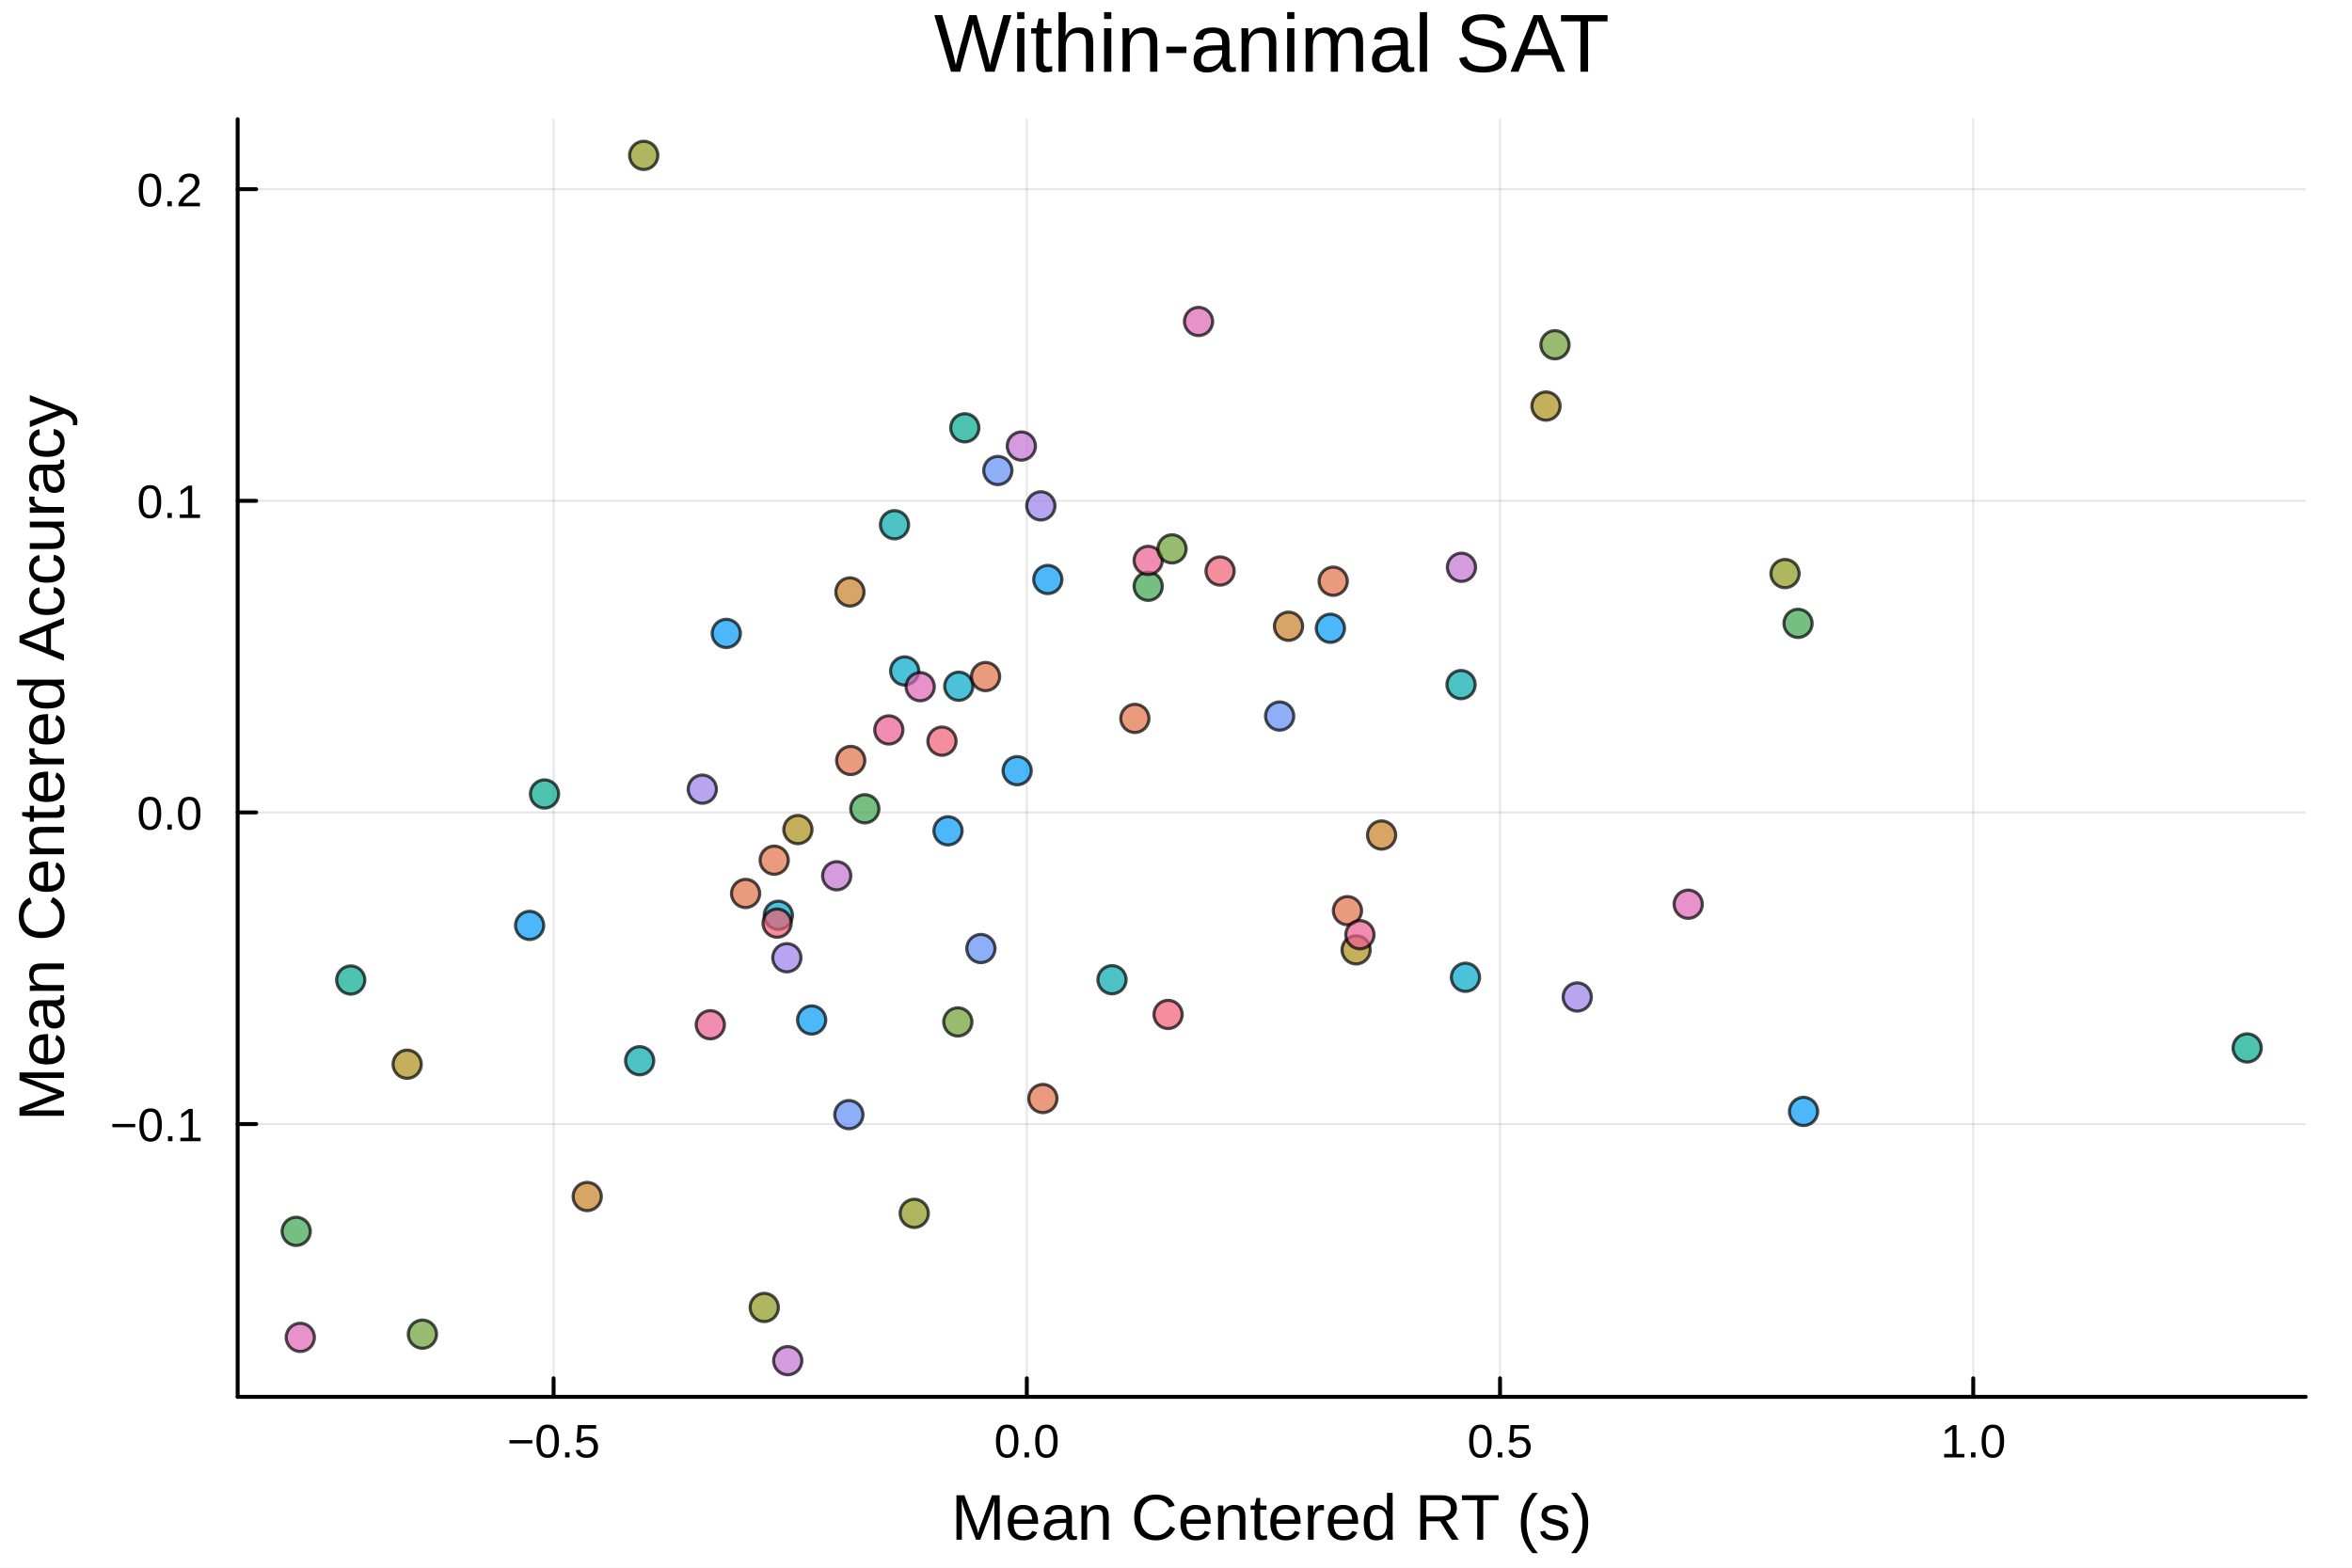
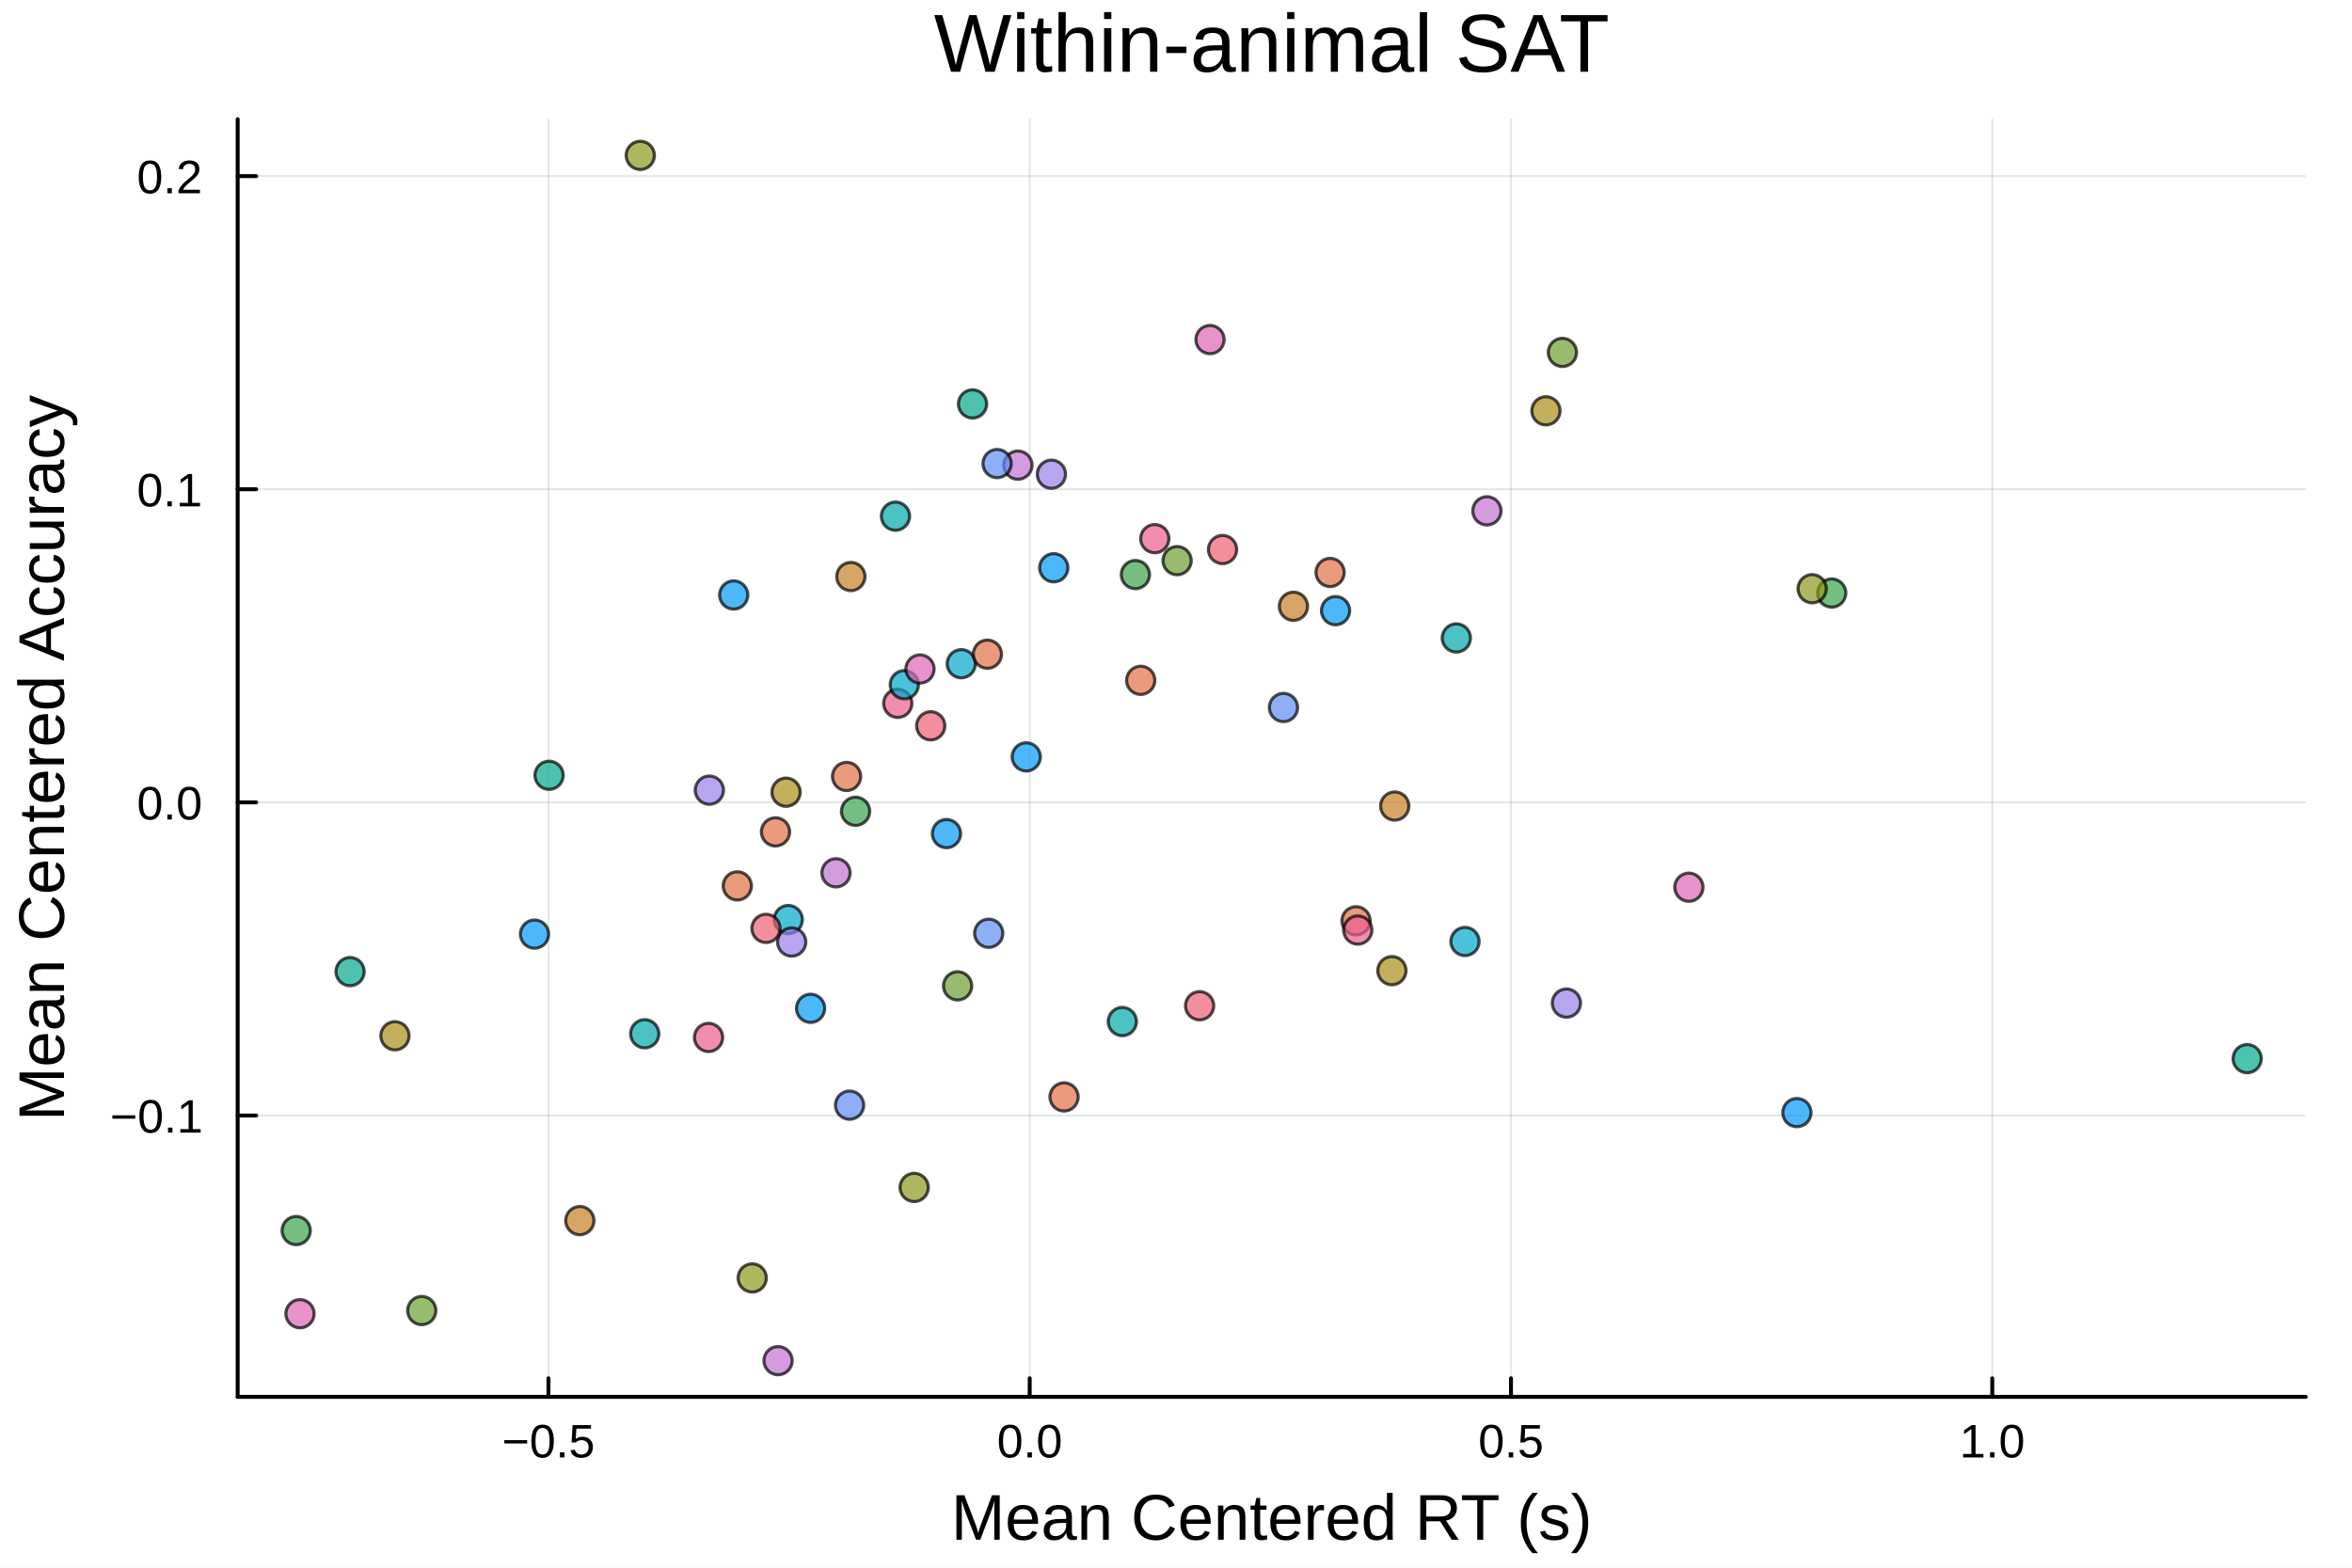
<svg xmlns="http://www.w3.org/2000/svg" width="600" height="400" viewBox="0 0 2400 1600">
  <defs>
-     <clipPath id="clip030">
+     <clipPath id="clip350">
      <rect x="0" y="0" width="2400" height="1600" />
    </clipPath>
  </defs>
-   <path clip-path="url(#clip030)" d="M0 1600 L2400 1600 L2400 0 L0 0  Z" fill="#ffffff" fill-rule="evenodd" fill-opacity="1" />
+   <path clip-path="url(#clip350)" d="M0 1600 L2400 1600 L2400 0 L0 0  Z" fill="#ffffff" fill-rule="evenodd" fill-opacity="1" />
  <defs>
-     <clipPath id="clip031">
+     <clipPath id="clip351">
      <rect x="480" y="0" width="1681" height="1600" />
    </clipPath>
  </defs>
-   <path clip-path="url(#clip030)" d="M242.516 1425.62 L2352.76 1425.62 L2352.76 121.675 L242.516 121.675  Z" fill="#ffffff" fill-rule="evenodd" fill-opacity="1" />
+   <path clip-path="url(#clip350)" d="M242.516 1425.62 L2352.76 1425.62 L2352.76 121.675 L242.516 121.675  Z" fill="#ffffff" fill-rule="evenodd" fill-opacity="1" />
  <defs>
-     <clipPath id="clip032">
+     <clipPath id="clip352">
      <rect x="242" y="121" width="2111" height="1305" />
    </clipPath>
  </defs>
-   <polyline clip-path="url(#clip032)" style="stroke:#000000; stroke-linecap:round; stroke-linejoin:round; stroke-width:2; stroke-opacity:0.1; fill:none" points="564.891,1425.62 564.891,121.675 " />
-   <polyline clip-path="url(#clip032)" style="stroke:#000000; stroke-linecap:round; stroke-linejoin:round; stroke-width:2; stroke-opacity:0.1; fill:none" points="1047.76,1425.62 1047.76,121.675 " />
-   <polyline clip-path="url(#clip032)" style="stroke:#000000; stroke-linecap:round; stroke-linejoin:round; stroke-width:2; stroke-opacity:0.1; fill:none" points="1530.64,1425.62 1530.64,121.675 " />
-   <polyline clip-path="url(#clip032)" style="stroke:#000000; stroke-linecap:round; stroke-linejoin:round; stroke-width:2; stroke-opacity:0.1; fill:none" points="2013.51,1425.62 2013.51,121.675 " />
-   <polyline clip-path="url(#clip032)" style="stroke:#000000; stroke-linecap:round; stroke-linejoin:round; stroke-width:2; stroke-opacity:0.1; fill:none" points="242.516,1147.24 2352.76,1147.24 " />
-   <polyline clip-path="url(#clip032)" style="stroke:#000000; stroke-linecap:round; stroke-linejoin:round; stroke-width:2; stroke-opacity:0.1; fill:none" points="242.516,829.186 2352.76,829.186 " />
-   <polyline clip-path="url(#clip032)" style="stroke:#000000; stroke-linecap:round; stroke-linejoin:round; stroke-width:2; stroke-opacity:0.1; fill:none" points="242.516,511.137 2352.76,511.137 " />
-   <polyline clip-path="url(#clip032)" style="stroke:#000000; stroke-linecap:round; stroke-linejoin:round; stroke-width:2; stroke-opacity:0.1; fill:none" points="242.516,193.088 2352.76,193.088 " />
-   <polyline clip-path="url(#clip030)" style="stroke:#000000; stroke-linecap:round; stroke-linejoin:round; stroke-width:4; stroke-opacity:1; fill:none" points="242.516,1425.62 2352.76,1425.62 " />
-   <polyline clip-path="url(#clip030)" style="stroke:#000000; stroke-linecap:round; stroke-linejoin:round; stroke-width:4; stroke-opacity:1; fill:none" points="564.891,1425.62 564.891,1406.72 " />
-   <polyline clip-path="url(#clip030)" style="stroke:#000000; stroke-linecap:round; stroke-linejoin:round; stroke-width:4; stroke-opacity:1; fill:none" points="1047.76,1425.62 1047.76,1406.72 " />
-   <polyline clip-path="url(#clip030)" style="stroke:#000000; stroke-linecap:round; stroke-linejoin:round; stroke-width:4; stroke-opacity:1; fill:none" points="1530.64,1425.62 1530.64,1406.72 " />
-   <polyline clip-path="url(#clip030)" style="stroke:#000000; stroke-linecap:round; stroke-linejoin:round; stroke-width:4; stroke-opacity:1; fill:none" points="2013.51,1425.62 2013.51,1406.72 " />
-   <g clip-path="url(#clip030)">
-     <text style="fill:#000000; fill-opacity:1; font-family:Arial,Helvetica Neue,Helvetica,sans-serif; font-size:48px; text-anchor:middle;" transform="rotate(0, 564.891, 1487.47)" x="564.891" y="1487.47">−0.5</text>
+   <polyline clip-path="url(#clip352)" style="stroke:#000000; stroke-linecap:round; stroke-linejoin:round; stroke-width:2; stroke-opacity:0.1; fill:none" points="559.638,1425.62 559.638,121.675 " />
+   <polyline clip-path="url(#clip352)" style="stroke:#000000; stroke-linecap:round; stroke-linejoin:round; stroke-width:2; stroke-opacity:0.1; fill:none" points="1050.73,1425.62 1050.73,121.675 " />
+   <polyline clip-path="url(#clip352)" style="stroke:#000000; stroke-linecap:round; stroke-linejoin:round; stroke-width:2; stroke-opacity:0.1; fill:none" points="1541.82,1425.62 1541.82,121.675 " />
+   <polyline clip-path="url(#clip352)" style="stroke:#000000; stroke-linecap:round; stroke-linejoin:round; stroke-width:2; stroke-opacity:0.1; fill:none" points="2032.92,1425.62 2032.92,121.675 " />
+   <polyline clip-path="url(#clip352)" style="stroke:#000000; stroke-linecap:round; stroke-linejoin:round; stroke-width:2; stroke-opacity:0.1; fill:none" points="242.516,1138.49 2352.76,1138.49 " />
+   <polyline clip-path="url(#clip352)" style="stroke:#000000; stroke-linecap:round; stroke-linejoin:round; stroke-width:2; stroke-opacity:0.1; fill:none" points="242.516,818.907 2352.76,818.907 " />
+   <polyline clip-path="url(#clip352)" style="stroke:#000000; stroke-linecap:round; stroke-linejoin:round; stroke-width:2; stroke-opacity:0.1; fill:none" points="242.516,499.329 2352.76,499.329 " />
+   <polyline clip-path="url(#clip352)" style="stroke:#000000; stroke-linecap:round; stroke-linejoin:round; stroke-width:2; stroke-opacity:0.1; fill:none" points="242.516,179.751 2352.76,179.751 " />
+   <polyline clip-path="url(#clip350)" style="stroke:#000000; stroke-linecap:round; stroke-linejoin:round; stroke-width:4; stroke-opacity:1; fill:none" points="242.516,1425.62 2352.76,1425.62 " />
+   <polyline clip-path="url(#clip350)" style="stroke:#000000; stroke-linecap:round; stroke-linejoin:round; stroke-width:4; stroke-opacity:1; fill:none" points="559.638,1425.62 559.638,1406.72 " />
+   <polyline clip-path="url(#clip350)" style="stroke:#000000; stroke-linecap:round; stroke-linejoin:round; stroke-width:4; stroke-opacity:1; fill:none" points="1050.73,1425.62 1050.73,1406.72 " />
+   <polyline clip-path="url(#clip350)" style="stroke:#000000; stroke-linecap:round; stroke-linejoin:round; stroke-width:4; stroke-opacity:1; fill:none" points="1541.82,1425.62 1541.82,1406.72 " />
+   <polyline clip-path="url(#clip350)" style="stroke:#000000; stroke-linecap:round; stroke-linejoin:round; stroke-width:4; stroke-opacity:1; fill:none" points="2032.92,1425.62 2032.92,1406.72 " />
+   <g clip-path="url(#clip350)">
+     <text style="fill:#000000; fill-opacity:1; font-family:Arial,Helvetica Neue,Helvetica,sans-serif; font-size:48px; text-anchor:middle;" transform="rotate(0, 559.638, 1487.47)" x="559.638" y="1487.47">−0.5</text>
  </g>
-   <g clip-path="url(#clip030)">
-     <text style="fill:#000000; fill-opacity:1; font-family:Arial,Helvetica Neue,Helvetica,sans-serif; font-size:48px; text-anchor:middle;" transform="rotate(0, 1047.76, 1487.47)" x="1047.76" y="1487.47">0.0</text>
+   <g clip-path="url(#clip350)">
+     <text style="fill:#000000; fill-opacity:1; font-family:Arial,Helvetica Neue,Helvetica,sans-serif; font-size:48px; text-anchor:middle;" transform="rotate(0, 1050.73, 1487.47)" x="1050.73" y="1487.47">0.0</text>
  </g>
-   <g clip-path="url(#clip030)">
-     <text style="fill:#000000; fill-opacity:1; font-family:Arial,Helvetica Neue,Helvetica,sans-serif; font-size:48px; text-anchor:middle;" transform="rotate(0, 1530.64, 1487.47)" x="1530.64" y="1487.47">0.5</text>
+   <g clip-path="url(#clip350)">
+     <text style="fill:#000000; fill-opacity:1; font-family:Arial,Helvetica Neue,Helvetica,sans-serif; font-size:48px; text-anchor:middle;" transform="rotate(0, 1541.82, 1487.47)" x="1541.82" y="1487.47">0.5</text>
  </g>
-   <g clip-path="url(#clip030)">
-     <text style="fill:#000000; fill-opacity:1; font-family:Arial,Helvetica Neue,Helvetica,sans-serif; font-size:48px; text-anchor:middle;" transform="rotate(0, 2013.51, 1487.47)" x="2013.51" y="1487.47">1.0</text>
+   <g clip-path="url(#clip350)">
+     <text style="fill:#000000; fill-opacity:1; font-family:Arial,Helvetica Neue,Helvetica,sans-serif; font-size:48px; text-anchor:middle;" transform="rotate(0, 2032.92, 1487.47)" x="2032.92" y="1487.47">1.0</text>
  </g>
-   <g clip-path="url(#clip030)">
+   <g clip-path="url(#clip350)">
    <text style="fill:#000000; fill-opacity:1; font-family:Arial,Helvetica Neue,Helvetica,sans-serif; font-size:66px; text-anchor:middle;" transform="rotate(0, 1297.64, 1571.48)" x="1297.64" y="1571.48">Mean Centered RT (s)</text>
  </g>
-   <polyline clip-path="url(#clip030)" style="stroke:#000000; stroke-linecap:round; stroke-linejoin:round; stroke-width:4; stroke-opacity:1; fill:none" points="242.516,1425.62 242.516,121.675 " />
-   <polyline clip-path="url(#clip030)" style="stroke:#000000; stroke-linecap:round; stroke-linejoin:round; stroke-width:4; stroke-opacity:1; fill:none" points="242.516,1147.24 261.414,1147.24 " />
-   <polyline clip-path="url(#clip030)" style="stroke:#000000; stroke-linecap:round; stroke-linejoin:round; stroke-width:4; stroke-opacity:1; fill:none" points="242.516,829.186 261.414,829.186 " />
-   <polyline clip-path="url(#clip030)" style="stroke:#000000; stroke-linecap:round; stroke-linejoin:round; stroke-width:4; stroke-opacity:1; fill:none" points="242.516,511.137 261.414,511.137 " />
-   <polyline clip-path="url(#clip030)" style="stroke:#000000; stroke-linecap:round; stroke-linejoin:round; stroke-width:4; stroke-opacity:1; fill:none" points="242.516,193.088 261.414,193.088 " />
-   <g clip-path="url(#clip030)">
-     <text style="fill:#000000; fill-opacity:1; font-family:Arial,Helvetica Neue,Helvetica,sans-serif; font-size:48px; text-anchor:middle;" transform="rotate(0, 159.682, 1164.74)" x="159.682" y="1164.74">−0.1</text>
+   <polyline clip-path="url(#clip350)" style="stroke:#000000; stroke-linecap:round; stroke-linejoin:round; stroke-width:4; stroke-opacity:1; fill:none" points="242.516,1425.62 242.516,121.675 " />
+   <polyline clip-path="url(#clip350)" style="stroke:#000000; stroke-linecap:round; stroke-linejoin:round; stroke-width:4; stroke-opacity:1; fill:none" points="242.516,1138.49 261.414,1138.49 " />
+   <polyline clip-path="url(#clip350)" style="stroke:#000000; stroke-linecap:round; stroke-linejoin:round; stroke-width:4; stroke-opacity:1; fill:none" points="242.516,818.907 261.414,818.907 " />
+   <polyline clip-path="url(#clip350)" style="stroke:#000000; stroke-linecap:round; stroke-linejoin:round; stroke-width:4; stroke-opacity:1; fill:none" points="242.516,499.329 261.414,499.329 " />
+   <polyline clip-path="url(#clip350)" style="stroke:#000000; stroke-linecap:round; stroke-linejoin:round; stroke-width:4; stroke-opacity:1; fill:none" points="242.516,179.751 261.414,179.751 " />
+   <g clip-path="url(#clip350)">
+     <text style="fill:#000000; fill-opacity:1; font-family:Arial,Helvetica Neue,Helvetica,sans-serif; font-size:48px; text-anchor:middle;" transform="rotate(0, 159.682, 1155.99)" x="159.682" y="1155.99">−0.1</text>
  </g>
-   <g clip-path="url(#clip030)">
-     <text style="fill:#000000; fill-opacity:1; font-family:Arial,Helvetica Neue,Helvetica,sans-serif; font-size:48px; text-anchor:middle;" transform="rotate(0, 173.064, 846.686)" x="173.064" y="846.686">0.0</text>
+   <g clip-path="url(#clip350)">
+     <text style="fill:#000000; fill-opacity:1; font-family:Arial,Helvetica Neue,Helvetica,sans-serif; font-size:48px; text-anchor:middle;" transform="rotate(0, 173.064, 836.407)" x="173.064" y="836.407">0.0</text>
  </g>
-   <g clip-path="url(#clip030)">
-     <text style="fill:#000000; fill-opacity:1; font-family:Arial,Helvetica Neue,Helvetica,sans-serif; font-size:48px; text-anchor:middle;" transform="rotate(0, 173.064, 528.637)" x="173.064" y="528.637">0.1</text>
+   <g clip-path="url(#clip350)">
+     <text style="fill:#000000; fill-opacity:1; font-family:Arial,Helvetica Neue,Helvetica,sans-serif; font-size:48px; text-anchor:middle;" transform="rotate(0, 173.064, 516.829)" x="173.064" y="516.829">0.1</text>
  </g>
-   <g clip-path="url(#clip030)">
-     <text style="fill:#000000; fill-opacity:1; font-family:Arial,Helvetica Neue,Helvetica,sans-serif; font-size:48px; text-anchor:middle;" transform="rotate(0, 173.064, 210.588)" x="173.064" y="210.588">0.2</text>
+   <g clip-path="url(#clip350)">
+     <text style="fill:#000000; fill-opacity:1; font-family:Arial,Helvetica Neue,Helvetica,sans-serif; font-size:48px; text-anchor:middle;" transform="rotate(0, 173.064, 197.251)" x="173.064" y="197.251">0.2</text>
  </g>
-   <g clip-path="url(#clip030)">
+   <g clip-path="url(#clip350)">
    <text style="fill:#000000; fill-opacity:1; font-family:Arial,Helvetica Neue,Helvetica,sans-serif; font-size:66px; text-anchor:middle;" transform="rotate(-90, 65.2861, 773.647)" x="65.286" y="773.647">Mean Centered Accuracy</text>
  </g>
-   <g clip-path="url(#clip030)">
+   <g clip-path="url(#clip350)">
    <text style="fill:#000000; fill-opacity:1; font-family:Arial,Helvetica Neue,Helvetica,sans-serif; font-size:84px; text-anchor:middle;" transform="rotate(0, 1297.64, 73.2)" x="1297.64" y="73.2">Within-animal SAT</text>
  </g>
-   <circle clip-path="url(#clip032)" cx="1037.93" cy="786.568" r="14.4" fill="#009af9" fill-rule="evenodd" fill-opacity="0.7" stroke="#000000" stroke-opacity="0.7" stroke-width="3.2" />
-   <circle clip-path="url(#clip032)" cx="1357.56" cy="641.219" r="14.4" fill="#009af9" fill-rule="evenodd" fill-opacity="0.7" stroke="#000000" stroke-opacity="0.7" stroke-width="3.2" />
-   <circle clip-path="url(#clip032)" cx="828.204" cy="1041.01" r="14.4" fill="#009af9" fill-rule="evenodd" fill-opacity="0.7" stroke="#000000" stroke-opacity="0.7" stroke-width="3.2" />
-   <circle clip-path="url(#clip032)" cx="967.356" cy="847.951" r="14.4" fill="#009af9" fill-rule="evenodd" fill-opacity="0.7" stroke="#000000" stroke-opacity="0.7" stroke-width="3.2" />
-   <circle clip-path="url(#clip032)" cx="790.002" cy="877.927" r="14.4" fill="#e26f46" fill-rule="evenodd" fill-opacity="0.7" stroke="#000000" stroke-opacity="0.7" stroke-width="3.2" />
-   <circle clip-path="url(#clip032)" cx="1158.02" cy="733.215" r="14.4" fill="#e26f46" fill-rule="evenodd" fill-opacity="0.7" stroke="#000000" stroke-opacity="0.7" stroke-width="3.2" />
-   <circle clip-path="url(#clip032)" cx="1374.96" cy="929.451" r="14.4" fill="#e26f46" fill-rule="evenodd" fill-opacity="0.7" stroke="#000000" stroke-opacity="0.7" stroke-width="3.2" />
-   <circle clip-path="url(#clip032)" cx="868.065" cy="776.152" r="14.4" fill="#e26f46" fill-rule="evenodd" fill-opacity="0.7" stroke="#000000" stroke-opacity="0.7" stroke-width="3.2" />
-   <circle clip-path="url(#clip032)" cx="302.24" cy="1256.72" r="14.4" fill="#3da44d" fill-rule="evenodd" fill-opacity="0.7" stroke="#000000" stroke-opacity="0.7" stroke-width="3.2" />
-   <circle clip-path="url(#clip032)" cx="1834.72" cy="636.21" r="14.4" fill="#3da44d" fill-rule="evenodd" fill-opacity="0.7" stroke="#000000" stroke-opacity="0.7" stroke-width="3.2" />
-   <circle clip-path="url(#clip032)" cx="882.469" cy="825.449" r="14.4" fill="#3da44d" fill-rule="evenodd" fill-opacity="0.7" stroke="#000000" stroke-opacity="0.7" stroke-width="3.2" />
-   <circle clip-path="url(#clip032)" cx="1171.63" cy="598.362" r="14.4" fill="#3da44d" fill-rule="evenodd" fill-opacity="0.7" stroke="#000000" stroke-opacity="0.7" stroke-width="3.2" />
-   <circle clip-path="url(#clip032)" cx="1491.29" cy="578.961" r="14.4" fill="#c271d2" fill-rule="evenodd" fill-opacity="0.7" stroke="#000000" stroke-opacity="0.7" stroke-width="3.2" />
-   <circle clip-path="url(#clip032)" cx="853.764" cy="893.83" r="14.4" fill="#c271d2" fill-rule="evenodd" fill-opacity="0.7" stroke="#000000" stroke-opacity="0.7" stroke-width="3.2" />
-   <circle clip-path="url(#clip032)" cx="803.809" cy="1388.71" r="14.4" fill="#c271d2" fill-rule="evenodd" fill-opacity="0.7" stroke="#000000" stroke-opacity="0.7" stroke-width="3.2" />
-   <circle clip-path="url(#clip032)" cx="1042.19" cy="455.24" r="14.4" fill="#c271d2" fill-rule="evenodd" fill-opacity="0.7" stroke="#000000" stroke-opacity="0.7" stroke-width="3.2" />
-   <circle clip-path="url(#clip032)" cx="1383.81" cy="969.446" r="14.4" fill="#ac8d18" fill-rule="evenodd" fill-opacity="0.7" stroke="#000000" stroke-opacity="0.7" stroke-width="3.2" />
-   <circle clip-path="url(#clip032)" cx="1577.57" cy="414.45" r="14.4" fill="#ac8d18" fill-rule="evenodd" fill-opacity="0.7" stroke="#000000" stroke-opacity="0.7" stroke-width="3.2" />
-   <circle clip-path="url(#clip032)" cx="415.479" cy="1086.17" r="14.4" fill="#ac8d18" fill-rule="evenodd" fill-opacity="0.7" stroke="#000000" stroke-opacity="0.7" stroke-width="3.2" />
-   <circle clip-path="url(#clip032)" cx="814.192" cy="846.679" r="14.4" fill="#ac8d18" fill-rule="evenodd" fill-opacity="0.7" stroke="#000000" stroke-opacity="0.7" stroke-width="3.2" />
-   <circle clip-path="url(#clip032)" cx="1134.71" cy="999.899" r="14.4" fill="#00a9ad" fill-rule="evenodd" fill-opacity="0.7" stroke="#000000" stroke-opacity="0.7" stroke-width="3.2" />
-   <circle clip-path="url(#clip032)" cx="1490.87" cy="698.706" r="14.4" fill="#00a9ad" fill-rule="evenodd" fill-opacity="0.7" stroke="#000000" stroke-opacity="0.7" stroke-width="3.2" />
-   <circle clip-path="url(#clip032)" cx="652.707" cy="1082.59" r="14.4" fill="#00a9ad" fill-rule="evenodd" fill-opacity="0.7" stroke="#000000" stroke-opacity="0.7" stroke-width="3.2" />
-   <circle clip-path="url(#clip032)" cx="912.761" cy="535.547" r="14.4" fill="#00a9ad" fill-rule="evenodd" fill-opacity="0.7" stroke="#000000" stroke-opacity="0.7" stroke-width="3.2" />
-   <circle clip-path="url(#clip032)" cx="724.801" cy="1045.86" r="14.4" fill="#ed5d92" fill-rule="evenodd" fill-opacity="0.7" stroke="#000000" stroke-opacity="0.7" stroke-width="3.2" />
-   <circle clip-path="url(#clip032)" cx="1171.62" cy="571.964" r="14.4" fill="#ed5d92" fill-rule="evenodd" fill-opacity="0.7" stroke="#000000" stroke-opacity="0.7" stroke-width="3.2" />
-   <circle clip-path="url(#clip032)" cx="906.964" cy="744.983" r="14.4" fill="#ed5d92" fill-rule="evenodd" fill-opacity="0.7" stroke="#000000" stroke-opacity="0.7" stroke-width="3.2" />
-   <circle clip-path="url(#clip032)" cx="1387.67" cy="953.941" r="14.4" fill="#ed5d92" fill-rule="evenodd" fill-opacity="0.7" stroke="#000000" stroke-opacity="0.7" stroke-width="3.2" />
-   <circle clip-path="url(#clip032)" cx="867.27" cy="604.166" r="14.4" fill="#c68125" fill-rule="evenodd" fill-opacity="0.7" stroke="#000000" stroke-opacity="0.7" stroke-width="3.2" />
-   <circle clip-path="url(#clip032)" cx="599.197" cy="1221.18" r="14.4" fill="#c68125" fill-rule="evenodd" fill-opacity="0.7" stroke="#000000" stroke-opacity="0.7" stroke-width="3.2" />
-   <circle clip-path="url(#clip032)" cx="1409.77" cy="852.245" r="14.4" fill="#c68125" fill-rule="evenodd" fill-opacity="0.7" stroke="#000000" stroke-opacity="0.7" stroke-width="3.2" />
-   <circle clip-path="url(#clip032)" cx="1314.82" cy="639.152" r="14.4" fill="#c68125" fill-rule="evenodd" fill-opacity="0.7" stroke="#000000" stroke-opacity="0.7" stroke-width="3.2" />
-   <circle clip-path="url(#clip032)" cx="555.631" cy="810.342" r="14.4" fill="#00a98d" fill-rule="evenodd" fill-opacity="0.7" stroke="#000000" stroke-opacity="0.7" stroke-width="3.2" />
-   <circle clip-path="url(#clip032)" cx="2293.03" cy="1069.55" r="14.4" fill="#00a98d" fill-rule="evenodd" fill-opacity="0.7" stroke="#000000" stroke-opacity="0.7" stroke-width="3.2" />
-   <circle clip-path="url(#clip032)" cx="984.492" cy="436.634" r="14.4" fill="#00a98d" fill-rule="evenodd" fill-opacity="0.7" stroke="#000000" stroke-opacity="0.7" stroke-width="3.2" />
-   <circle clip-path="url(#clip032)" cx="357.9" cy="1000.22" r="14.4" fill="#00a98d" fill-rule="evenodd" fill-opacity="0.7" stroke="#000000" stroke-opacity="0.7" stroke-width="3.2" />
-   <circle clip-path="url(#clip032)" cx="656.848" cy="158.579" r="14.4" fill="#8e971d" fill-rule="evenodd" fill-opacity="0.7" stroke="#000000" stroke-opacity="0.7" stroke-width="3.2" />
-   <circle clip-path="url(#clip032)" cx="779.851" cy="1334.41" r="14.4" fill="#8e971d" fill-rule="evenodd" fill-opacity="0.7" stroke="#000000" stroke-opacity="0.7" stroke-width="3.2" />
-   <circle clip-path="url(#clip032)" cx="932.898" cy="1238.36" r="14.4" fill="#8e971d" fill-rule="evenodd" fill-opacity="0.7" stroke="#000000" stroke-opacity="0.7" stroke-width="3.2" />
-   <circle clip-path="url(#clip032)" cx="1821.46" cy="585.401" r="14.4" fill="#8e971d" fill-rule="evenodd" fill-opacity="0.7" stroke="#000000" stroke-opacity="0.7" stroke-width="3.2" />
-   <circle clip-path="url(#clip032)" cx="923.138" cy="684.792" r="14.4" fill="#00a8cb" fill-rule="evenodd" fill-opacity="0.7" stroke="#000000" stroke-opacity="0.7" stroke-width="3.2" />
-   <circle clip-path="url(#clip032)" cx="794.223" cy="934.143" r="14.4" fill="#00a8cb" fill-rule="evenodd" fill-opacity="0.7" stroke="#000000" stroke-opacity="0.7" stroke-width="3.2" />
-   <circle clip-path="url(#clip032)" cx="978.333" cy="700.376" r="14.4" fill="#00a8cb" fill-rule="evenodd" fill-opacity="0.7" stroke="#000000" stroke-opacity="0.7" stroke-width="3.2" />
-   <circle clip-path="url(#clip032)" cx="1495.36" cy="997.434" r="14.4" fill="#00a8cb" fill-rule="evenodd" fill-opacity="0.7" stroke="#000000" stroke-opacity="0.7" stroke-width="3.2" />
-   <circle clip-path="url(#clip032)" cx="802.911" cy="977.477" r="14.4" fill="#9b7fe8" fill-rule="evenodd" fill-opacity="0.7" stroke="#000000" stroke-opacity="0.7" stroke-width="3.2" />
-   <circle clip-path="url(#clip032)" cx="716.634" cy="805.412" r="14.4" fill="#9b7fe8" fill-rule="evenodd" fill-opacity="0.7" stroke="#000000" stroke-opacity="0.7" stroke-width="3.2" />
-   <circle clip-path="url(#clip032)" cx="1609.44" cy="1017.55" r="14.4" fill="#9b7fe8" fill-rule="evenodd" fill-opacity="0.7" stroke="#000000" stroke-opacity="0.7" stroke-width="3.2" />
-   <circle clip-path="url(#clip032)" cx="1062.07" cy="516.305" r="14.4" fill="#9b7fe8" fill-rule="evenodd" fill-opacity="0.7" stroke="#000000" stroke-opacity="0.7" stroke-width="3.2" />
-   <circle clip-path="url(#clip032)" cx="1305.76" cy="730.829" r="14.4" fill="#608cf6" fill-rule="evenodd" fill-opacity="0.7" stroke="#000000" stroke-opacity="0.7" stroke-width="3.2" />
-   <circle clip-path="url(#clip032)" cx="1000.91" cy="968.094" r="14.4" fill="#608cf6" fill-rule="evenodd" fill-opacity="0.7" stroke="#000000" stroke-opacity="0.7" stroke-width="3.2" />
-   <circle clip-path="url(#clip032)" cx="1018.19" cy="480.207" r="14.4" fill="#608cf6" fill-rule="evenodd" fill-opacity="0.7" stroke="#000000" stroke-opacity="0.7" stroke-width="3.2" />
-   <circle clip-path="url(#clip032)" cx="866.195" cy="1137.61" r="14.4" fill="#608cf6" fill-rule="evenodd" fill-opacity="0.7" stroke="#000000" stroke-opacity="0.7" stroke-width="3.2" />
-   <circle clip-path="url(#clip032)" cx="792.955" cy="942.173" r="14.4" fill="#f05f73" fill-rule="evenodd" fill-opacity="0.7" stroke="#000000" stroke-opacity="0.7" stroke-width="3.2" />
-   <circle clip-path="url(#clip032)" cx="1191.92" cy="1035.36" r="14.4" fill="#f05f73" fill-rule="evenodd" fill-opacity="0.7" stroke="#000000" stroke-opacity="0.7" stroke-width="3.2" />
-   <circle clip-path="url(#clip032)" cx="961.2" cy="756.432" r="14.4" fill="#f05f73" fill-rule="evenodd" fill-opacity="0.7" stroke="#000000" stroke-opacity="0.7" stroke-width="3.2" />
-   <circle clip-path="url(#clip032)" cx="1244.98" cy="582.778" r="14.4" fill="#f05f73" fill-rule="evenodd" fill-opacity="0.7" stroke="#000000" stroke-opacity="0.7" stroke-width="3.2" />
-   <circle clip-path="url(#clip032)" cx="1722.68" cy="922.852" r="14.4" fill="#dd64b5" fill-rule="evenodd" fill-opacity="0.7" stroke="#000000" stroke-opacity="0.7" stroke-width="3.2" />
-   <circle clip-path="url(#clip032)" cx="1223" cy="328.099" r="14.4" fill="#dd64b5" fill-rule="evenodd" fill-opacity="0.7" stroke="#000000" stroke-opacity="0.7" stroke-width="3.2" />
-   <circle clip-path="url(#clip032)" cx="938.973" cy="700.853" r="14.4" fill="#dd64b5" fill-rule="evenodd" fill-opacity="0.7" stroke="#000000" stroke-opacity="0.7" stroke-width="3.2" />
-   <circle clip-path="url(#clip032)" cx="306.409" cy="1364.94" r="14.4" fill="#dd64b5" fill-rule="evenodd" fill-opacity="0.7" stroke="#000000" stroke-opacity="0.7" stroke-width="3.2" />
-   <circle clip-path="url(#clip032)" cx="1586.72" cy="351.874" r="14.4" fill="#6b9e32" fill-rule="evenodd" fill-opacity="0.7" stroke="#000000" stroke-opacity="0.7" stroke-width="3.2" />
-   <circle clip-path="url(#clip032)" cx="1195.92" cy="560.196" r="14.4" fill="#6b9e32" fill-rule="evenodd" fill-opacity="0.7" stroke="#000000" stroke-opacity="0.7" stroke-width="3.2" />
-   <circle clip-path="url(#clip032)" cx="977.377" cy="1042.99" r="14.4" fill="#6b9e32" fill-rule="evenodd" fill-opacity="0.7" stroke="#000000" stroke-opacity="0.7" stroke-width="3.2" />
-   <circle clip-path="url(#clip032)" cx="431.043" cy="1361.68" r="14.4" fill="#6b9e32" fill-rule="evenodd" fill-opacity="0.7" stroke="#000000" stroke-opacity="0.7" stroke-width="3.2" />
-   <circle clip-path="url(#clip032)" cx="540.41" cy="944.479" r="14.4" fill="#009af9" fill-rule="evenodd" fill-opacity="0.7" stroke="#000000" stroke-opacity="0.7" stroke-width="3.2" />
-   <circle clip-path="url(#clip032)" cx="1069.18" cy="591.444" r="14.4" fill="#009af9" fill-rule="evenodd" fill-opacity="0.7" stroke="#000000" stroke-opacity="0.7" stroke-width="3.2" />
-   <circle clip-path="url(#clip032)" cx="741.114" cy="646.467" r="14.4" fill="#009af9" fill-rule="evenodd" fill-opacity="0.7" stroke="#000000" stroke-opacity="0.7" stroke-width="3.2" />
-   <circle clip-path="url(#clip032)" cx="1840.35" cy="1134.35" r="14.4" fill="#009af9" fill-rule="evenodd" fill-opacity="0.7" stroke="#000000" stroke-opacity="0.7" stroke-width="3.2" />
-   <circle clip-path="url(#clip032)" cx="1360.41" cy="593.194" r="14.4" fill="#e26f46" fill-rule="evenodd" fill-opacity="0.7" stroke="#000000" stroke-opacity="0.7" stroke-width="3.2" />
-   <circle clip-path="url(#clip032)" cx="1064.15" cy="1121.16" r="14.4" fill="#e26f46" fill-rule="evenodd" fill-opacity="0.7" stroke="#000000" stroke-opacity="0.7" stroke-width="3.2" />
-   <circle clip-path="url(#clip032)" cx="1005.68" cy="690.517" r="14.4" fill="#e26f46" fill-rule="evenodd" fill-opacity="0.7" stroke="#000000" stroke-opacity="0.7" stroke-width="3.2" />
-   <circle clip-path="url(#clip032)" cx="760.817" cy="911.879" r="14.4" fill="#e26f46" fill-rule="evenodd" fill-opacity="0.7" stroke="#000000" stroke-opacity="0.7" stroke-width="3.2" />
+   <circle clip-path="url(#clip352)" cx="1047.21" cy="772.488" r="14.4" fill="#009af9" fill-rule="evenodd" fill-opacity="0.7" stroke="#000000" stroke-opacity="0.7" stroke-width="3.2" />
+   <circle clip-path="url(#clip352)" cx="1362.79" cy="623.246" r="14.4" fill="#009af9" fill-rule="evenodd" fill-opacity="0.7" stroke="#000000" stroke-opacity="0.7" stroke-width="3.2" />
+   <circle clip-path="url(#clip352)" cx="827.138" cy="1029.11" r="14.4" fill="#009af9" fill-rule="evenodd" fill-opacity="0.7" stroke="#000000" stroke-opacity="0.7" stroke-width="3.2" />
+   <circle clip-path="url(#clip352)" cx="965.785" cy="850.785" r="14.4" fill="#009af9" fill-rule="evenodd" fill-opacity="0.7" stroke="#000000" stroke-opacity="0.7" stroke-width="3.2" />
+   <circle clip-path="url(#clip352)" cx="791.331" cy="849.027" r="14.4" fill="#e26f46" fill-rule="evenodd" fill-opacity="0.7" stroke="#000000" stroke-opacity="0.7" stroke-width="3.2" />
+   <circle clip-path="url(#clip352)" cx="1163.99" cy="694.352" r="14.4" fill="#e26f46" fill-rule="evenodd" fill-opacity="0.7" stroke="#000000" stroke-opacity="0.7" stroke-width="3.2" />
+   <circle clip-path="url(#clip352)" cx="1383.74" cy="939.787" r="14.4" fill="#e26f46" fill-rule="evenodd" fill-opacity="0.7" stroke="#000000" stroke-opacity="0.7" stroke-width="3.2" />
+   <circle clip-path="url(#clip352)" cx="863.861" cy="792.462" r="14.4" fill="#e26f46" fill-rule="evenodd" fill-opacity="0.7" stroke="#000000" stroke-opacity="0.7" stroke-width="3.2" />
+   <circle clip-path="url(#clip352)" cx="302.24" cy="1255.93" r="14.4" fill="#3da44d" fill-rule="evenodd" fill-opacity="0.7" stroke="#000000" stroke-opacity="0.7" stroke-width="3.2" />
+   <circle clip-path="url(#clip352)" cx="1869.07" cy="605.269" r="14.4" fill="#3da44d" fill-rule="evenodd" fill-opacity="0.7" stroke="#000000" stroke-opacity="0.7" stroke-width="3.2" />
+   <circle clip-path="url(#clip352)" cx="873.03" cy="828.015" r="14.4" fill="#3da44d" fill-rule="evenodd" fill-opacity="0.7" stroke="#000000" stroke-opacity="0.7" stroke-width="3.2" />
+   <circle clip-path="url(#clip352)" cx="1158.58" cy="586.414" r="14.4" fill="#3da44d" fill-rule="evenodd" fill-opacity="0.7" stroke="#000000" stroke-opacity="0.7" stroke-width="3.2" />
+   <circle clip-path="url(#clip352)" cx="1517.25" cy="521.38" r="14.4" fill="#c271d2" fill-rule="evenodd" fill-opacity="0.7" stroke="#000000" stroke-opacity="0.7" stroke-width="3.2" />
+   <circle clip-path="url(#clip352)" cx="853.065" cy="890.812" r="14.4" fill="#c271d2" fill-rule="evenodd" fill-opacity="0.7" stroke="#000000" stroke-opacity="0.7" stroke-width="3.2" />
+   <circle clip-path="url(#clip352)" cx="793.941" cy="1388.71" r="14.4" fill="#c271d2" fill-rule="evenodd" fill-opacity="0.7" stroke="#000000" stroke-opacity="0.7" stroke-width="3.2" />
+   <circle clip-path="url(#clip352)" cx="1038.67" cy="474.722" r="14.4" fill="#c271d2" fill-rule="evenodd" fill-opacity="0.7" stroke="#000000" stroke-opacity="0.7" stroke-width="3.2" />
+   <circle clip-path="url(#clip352)" cx="1420.31" cy="990.68" r="14.4" fill="#ac8d18" fill-rule="evenodd" fill-opacity="0.7" stroke="#000000" stroke-opacity="0.7" stroke-width="3.2" />
+   <circle clip-path="url(#clip352)" cx="1577.5" cy="419.275" r="14.4" fill="#ac8d18" fill-rule="evenodd" fill-opacity="0.7" stroke="#000000" stroke-opacity="0.7" stroke-width="3.2" />
+   <circle clip-path="url(#clip352)" cx="403.015" cy="1057.15" r="14.4" fill="#ac8d18" fill-rule="evenodd" fill-opacity="0.7" stroke="#000000" stroke-opacity="0.7" stroke-width="3.2" />
+   <circle clip-path="url(#clip352)" cx="802.106" cy="808.521" r="14.4" fill="#ac8d18" fill-rule="evenodd" fill-opacity="0.7" stroke="#000000" stroke-opacity="0.7" stroke-width="3.2" />
+   <circle clip-path="url(#clip352)" cx="1145.23" cy="1042.61" r="14.4" fill="#00a9ad" fill-rule="evenodd" fill-opacity="0.7" stroke="#000000" stroke-opacity="0.7" stroke-width="3.2" />
+   <circle clip-path="url(#clip352)" cx="1486.06" cy="651.129" r="14.4" fill="#00a9ad" fill-rule="evenodd" fill-opacity="0.7" stroke="#000000" stroke-opacity="0.7" stroke-width="3.2" />
+   <circle clip-path="url(#clip352)" cx="657.879" cy="1055.08" r="14.4" fill="#00a9ad" fill-rule="evenodd" fill-opacity="0.7" stroke="#000000" stroke-opacity="0.7" stroke-width="3.2" />
+   <circle clip-path="url(#clip352)" cx="913.76" cy="526.813" r="14.4" fill="#00a9ad" fill-rule="evenodd" fill-opacity="0.7" stroke="#000000" stroke-opacity="0.7" stroke-width="3.2" />
+   <circle clip-path="url(#clip352)" cx="723.008" cy="1058.83" r="14.4" fill="#ed5d92" fill-rule="evenodd" fill-opacity="0.7" stroke="#000000" stroke-opacity="0.7" stroke-width="3.2" />
+   <circle clip-path="url(#clip352)" cx="1178.35" cy="549.743" r="14.4" fill="#ed5d92" fill-rule="evenodd" fill-opacity="0.7" stroke="#000000" stroke-opacity="0.7" stroke-width="3.2" />
+   <circle clip-path="url(#clip352)" cx="916.079" cy="717.841" r="14.4" fill="#ed5d92" fill-rule="evenodd" fill-opacity="0.7" stroke="#000000" stroke-opacity="0.7" stroke-width="3.2" />
+   <circle clip-path="url(#clip352)" cx="1385.48" cy="949.215" r="14.4" fill="#ed5d92" fill-rule="evenodd" fill-opacity="0.7" stroke="#000000" stroke-opacity="0.7" stroke-width="3.2" />
+   <circle clip-path="url(#clip352)" cx="868.22" cy="588.412" r="14.4" fill="#c68125" fill-rule="evenodd" fill-opacity="0.7" stroke="#000000" stroke-opacity="0.7" stroke-width="3.2" />
+   <circle clip-path="url(#clip352)" cx="591.66" cy="1245.78" r="14.4" fill="#c68125" fill-rule="evenodd" fill-opacity="0.7" stroke="#000000" stroke-opacity="0.7" stroke-width="3.2" />
+   <circle clip-path="url(#clip352)" cx="1423.2" cy="822.662" r="14.4" fill="#c68125" fill-rule="evenodd" fill-opacity="0.7" stroke="#000000" stroke-opacity="0.7" stroke-width="3.2" />
+   <circle clip-path="url(#clip352)" cx="1319.85" cy="618.771" r="14.4" fill="#c68125" fill-rule="evenodd" fill-opacity="0.7" stroke="#000000" stroke-opacity="0.7" stroke-width="3.2" />
+   <circle clip-path="url(#clip352)" cx="560.285" cy="791.264" r="14.4" fill="#00a98d" fill-rule="evenodd" fill-opacity="0.7" stroke="#000000" stroke-opacity="0.7" stroke-width="3.2" />
+   <circle clip-path="url(#clip352)" cx="2293.03" cy="1080.48" r="14.4" fill="#00a98d" fill-rule="evenodd" fill-opacity="0.7" stroke="#000000" stroke-opacity="0.7" stroke-width="3.2" />
+   <circle clip-path="url(#clip352)" cx="992.388" cy="412.244" r="14.4" fill="#00a98d" fill-rule="evenodd" fill-opacity="0.7" stroke="#000000" stroke-opacity="0.7" stroke-width="3.2" />
+   <circle clip-path="url(#clip352)" cx="357.219" cy="991.639" r="14.4" fill="#00a98d" fill-rule="evenodd" fill-opacity="0.7" stroke="#000000" stroke-opacity="0.7" stroke-width="3.2" />
+   <circle clip-path="url(#clip352)" cx="653.354" cy="158.579" r="14.4" fill="#8e971d" fill-rule="evenodd" fill-opacity="0.7" stroke="#000000" stroke-opacity="0.7" stroke-width="3.2" />
+   <circle clip-path="url(#clip352)" cx="767.575" cy="1304.27" r="14.4" fill="#8e971d" fill-rule="evenodd" fill-opacity="0.7" stroke="#000000" stroke-opacity="0.7" stroke-width="3.2" />
+   <circle clip-path="url(#clip352)" cx="932.842" cy="1211.91" r="14.4" fill="#8e971d" fill-rule="evenodd" fill-opacity="0.7" stroke="#000000" stroke-opacity="0.7" stroke-width="3.2" />
+   <circle clip-path="url(#clip352)" cx="1849.15" cy="600.875" r="14.4" fill="#8e971d" fill-rule="evenodd" fill-opacity="0.7" stroke="#000000" stroke-opacity="0.7" stroke-width="3.2" />
+   <circle clip-path="url(#clip352)" cx="922.785" cy="698.826" r="14.4" fill="#00a8cb" fill-rule="evenodd" fill-opacity="0.7" stroke="#000000" stroke-opacity="0.7" stroke-width="3.2" />
+   <circle clip-path="url(#clip352)" cx="804.337" cy="938.509" r="14.4" fill="#00a8cb" fill-rule="evenodd" fill-opacity="0.7" stroke="#000000" stroke-opacity="0.7" stroke-width="3.2" />
+   <circle clip-path="url(#clip352)" cx="980.908" cy="677.414" r="14.4" fill="#00a8cb" fill-rule="evenodd" fill-opacity="0.7" stroke="#000000" stroke-opacity="0.7" stroke-width="3.2" />
+   <circle clip-path="url(#clip352)" cx="1494.89" cy="960.88" r="14.4" fill="#00a8cb" fill-rule="evenodd" fill-opacity="0.7" stroke="#000000" stroke-opacity="0.7" stroke-width="3.2" />
+   <circle clip-path="url(#clip352)" cx="807.838" cy="961.439" r="14.4" fill="#9b7fe8" fill-rule="evenodd" fill-opacity="0.7" stroke="#000000" stroke-opacity="0.7" stroke-width="3.2" />
+   <circle clip-path="url(#clip352)" cx="723.828" cy="806.444" r="14.4" fill="#9b7fe8" fill-rule="evenodd" fill-opacity="0.7" stroke="#000000" stroke-opacity="0.7" stroke-width="3.2" />
+   <circle clip-path="url(#clip352)" cx="1598.39" cy="1023.76" r="14.4" fill="#9b7fe8" fill-rule="evenodd" fill-opacity="0.7" stroke="#000000" stroke-opacity="0.7" stroke-width="3.2" />
+   <circle clip-path="url(#clip352)" cx="1072.86" cy="483.989" r="14.4" fill="#9b7fe8" fill-rule="evenodd" fill-opacity="0.7" stroke="#000000" stroke-opacity="0.7" stroke-width="3.2" />
+   <circle clip-path="url(#clip352)" cx="1309.68" cy="722.075" r="14.4" fill="#608cf6" fill-rule="evenodd" fill-opacity="0.7" stroke="#000000" stroke-opacity="0.7" stroke-width="3.2" />
+   <circle clip-path="url(#clip352)" cx="1008.89" cy="952.491" r="14.4" fill="#608cf6" fill-rule="evenodd" fill-opacity="0.7" stroke="#000000" stroke-opacity="0.7" stroke-width="3.2" />
+   <circle clip-path="url(#clip352)" cx="1017.45" cy="473.124" r="14.4" fill="#608cf6" fill-rule="evenodd" fill-opacity="0.7" stroke="#000000" stroke-opacity="0.7" stroke-width="3.2" />
+   <circle clip-path="url(#clip352)" cx="866.903" cy="1127.94" r="14.4" fill="#608cf6" fill-rule="evenodd" fill-opacity="0.7" stroke="#000000" stroke-opacity="0.7" stroke-width="3.2" />
+   <circle clip-path="url(#clip352)" cx="781.638" cy="947.537" r="14.4" fill="#f05f73" fill-rule="evenodd" fill-opacity="0.7" stroke="#000000" stroke-opacity="0.7" stroke-width="3.2" />
+   <circle clip-path="url(#clip352)" cx="1224.09" cy="1026.47" r="14.4" fill="#f05f73" fill-rule="evenodd" fill-opacity="0.7" stroke="#000000" stroke-opacity="0.7" stroke-width="3.2" />
+   <circle clip-path="url(#clip352)" cx="949.712" cy="740.77" r="14.4" fill="#f05f73" fill-rule="evenodd" fill-opacity="0.7" stroke="#000000" stroke-opacity="0.7" stroke-width="3.2" />
+   <circle clip-path="url(#clip352)" cx="1247.49" cy="560.848" r="14.4" fill="#f05f73" fill-rule="evenodd" fill-opacity="0.7" stroke="#000000" stroke-opacity="0.7" stroke-width="3.2" />
+   <circle clip-path="url(#clip352)" cx="1723.33" cy="905.513" r="14.4" fill="#dd64b5" fill-rule="evenodd" fill-opacity="0.7" stroke="#000000" stroke-opacity="0.7" stroke-width="3.2" />
+   <circle clip-path="url(#clip352)" cx="1234.71" cy="346.571" r="14.4" fill="#dd64b5" fill-rule="evenodd" fill-opacity="0.7" stroke="#000000" stroke-opacity="0.7" stroke-width="3.2" />
+   <circle clip-path="url(#clip352)" cx="938.771" cy="682.767" r="14.4" fill="#dd64b5" fill-rule="evenodd" fill-opacity="0.7" stroke="#000000" stroke-opacity="0.7" stroke-width="3.2" />
+   <circle clip-path="url(#clip352)" cx="306.115" cy="1340.78" r="14.4" fill="#dd64b5" fill-rule="evenodd" fill-opacity="0.7" stroke="#000000" stroke-opacity="0.7" stroke-width="3.2" />
+   <circle clip-path="url(#clip352)" cx="1594.29" cy="359.674" r="14.4" fill="#6b9e32" fill-rule="evenodd" fill-opacity="0.7" stroke="#000000" stroke-opacity="0.7" stroke-width="3.2" />
+   <circle clip-path="url(#clip352)" cx="1201.12" cy="572.193" r="14.4" fill="#6b9e32" fill-rule="evenodd" fill-opacity="0.7" stroke="#000000" stroke-opacity="0.7" stroke-width="3.2" />
+   <circle clip-path="url(#clip352)" cx="977.164" cy="1006.18" r="14.4" fill="#6b9e32" fill-rule="evenodd" fill-opacity="0.7" stroke="#000000" stroke-opacity="0.7" stroke-width="3.2" />
+   <circle clip-path="url(#clip352)" cx="430.358" cy="1337.58" r="14.4" fill="#6b9e32" fill-rule="evenodd" fill-opacity="0.7" stroke="#000000" stroke-opacity="0.7" stroke-width="3.2" />
+   <circle clip-path="url(#clip352)" cx="545.449" cy="953.37" r="14.4" fill="#009af9" fill-rule="evenodd" fill-opacity="0.7" stroke="#000000" stroke-opacity="0.7" stroke-width="3.2" />
+   <circle clip-path="url(#clip352)" cx="1075.26" cy="579.463" r="14.4" fill="#009af9" fill-rule="evenodd" fill-opacity="0.7" stroke="#000000" stroke-opacity="0.7" stroke-width="3.2" />
+   <circle clip-path="url(#clip352)" cx="748.662" cy="607.267" r="14.4" fill="#009af9" fill-rule="evenodd" fill-opacity="0.7" stroke="#000000" stroke-opacity="0.7" stroke-width="3.2" />
+   <circle clip-path="url(#clip352)" cx="1833.56" cy="1135.53" r="14.4" fill="#009af9" fill-rule="evenodd" fill-opacity="0.7" stroke="#000000" stroke-opacity="0.7" stroke-width="3.2" />
+   <circle clip-path="url(#clip352)" cx="1357.25" cy="584.257" r="14.4" fill="#e26f46" fill-rule="evenodd" fill-opacity="0.7" stroke="#000000" stroke-opacity="0.7" stroke-width="3.2" />
+   <circle clip-path="url(#clip352)" cx="1085.77" cy="1119.55" r="14.4" fill="#e26f46" fill-rule="evenodd" fill-opacity="0.7" stroke="#000000" stroke-opacity="0.7" stroke-width="3.2" />
+   <circle clip-path="url(#clip352)" cx="1007.55" cy="667.667" r="14.4" fill="#e26f46" fill-rule="evenodd" fill-opacity="0.7" stroke="#000000" stroke-opacity="0.7" stroke-width="3.2" />
+   <circle clip-path="url(#clip352)" cx="752.357" cy="904.155" r="14.4" fill="#e26f46" fill-rule="evenodd" fill-opacity="0.7" stroke="#000000" stroke-opacity="0.7" stroke-width="3.2" />
</svg>
